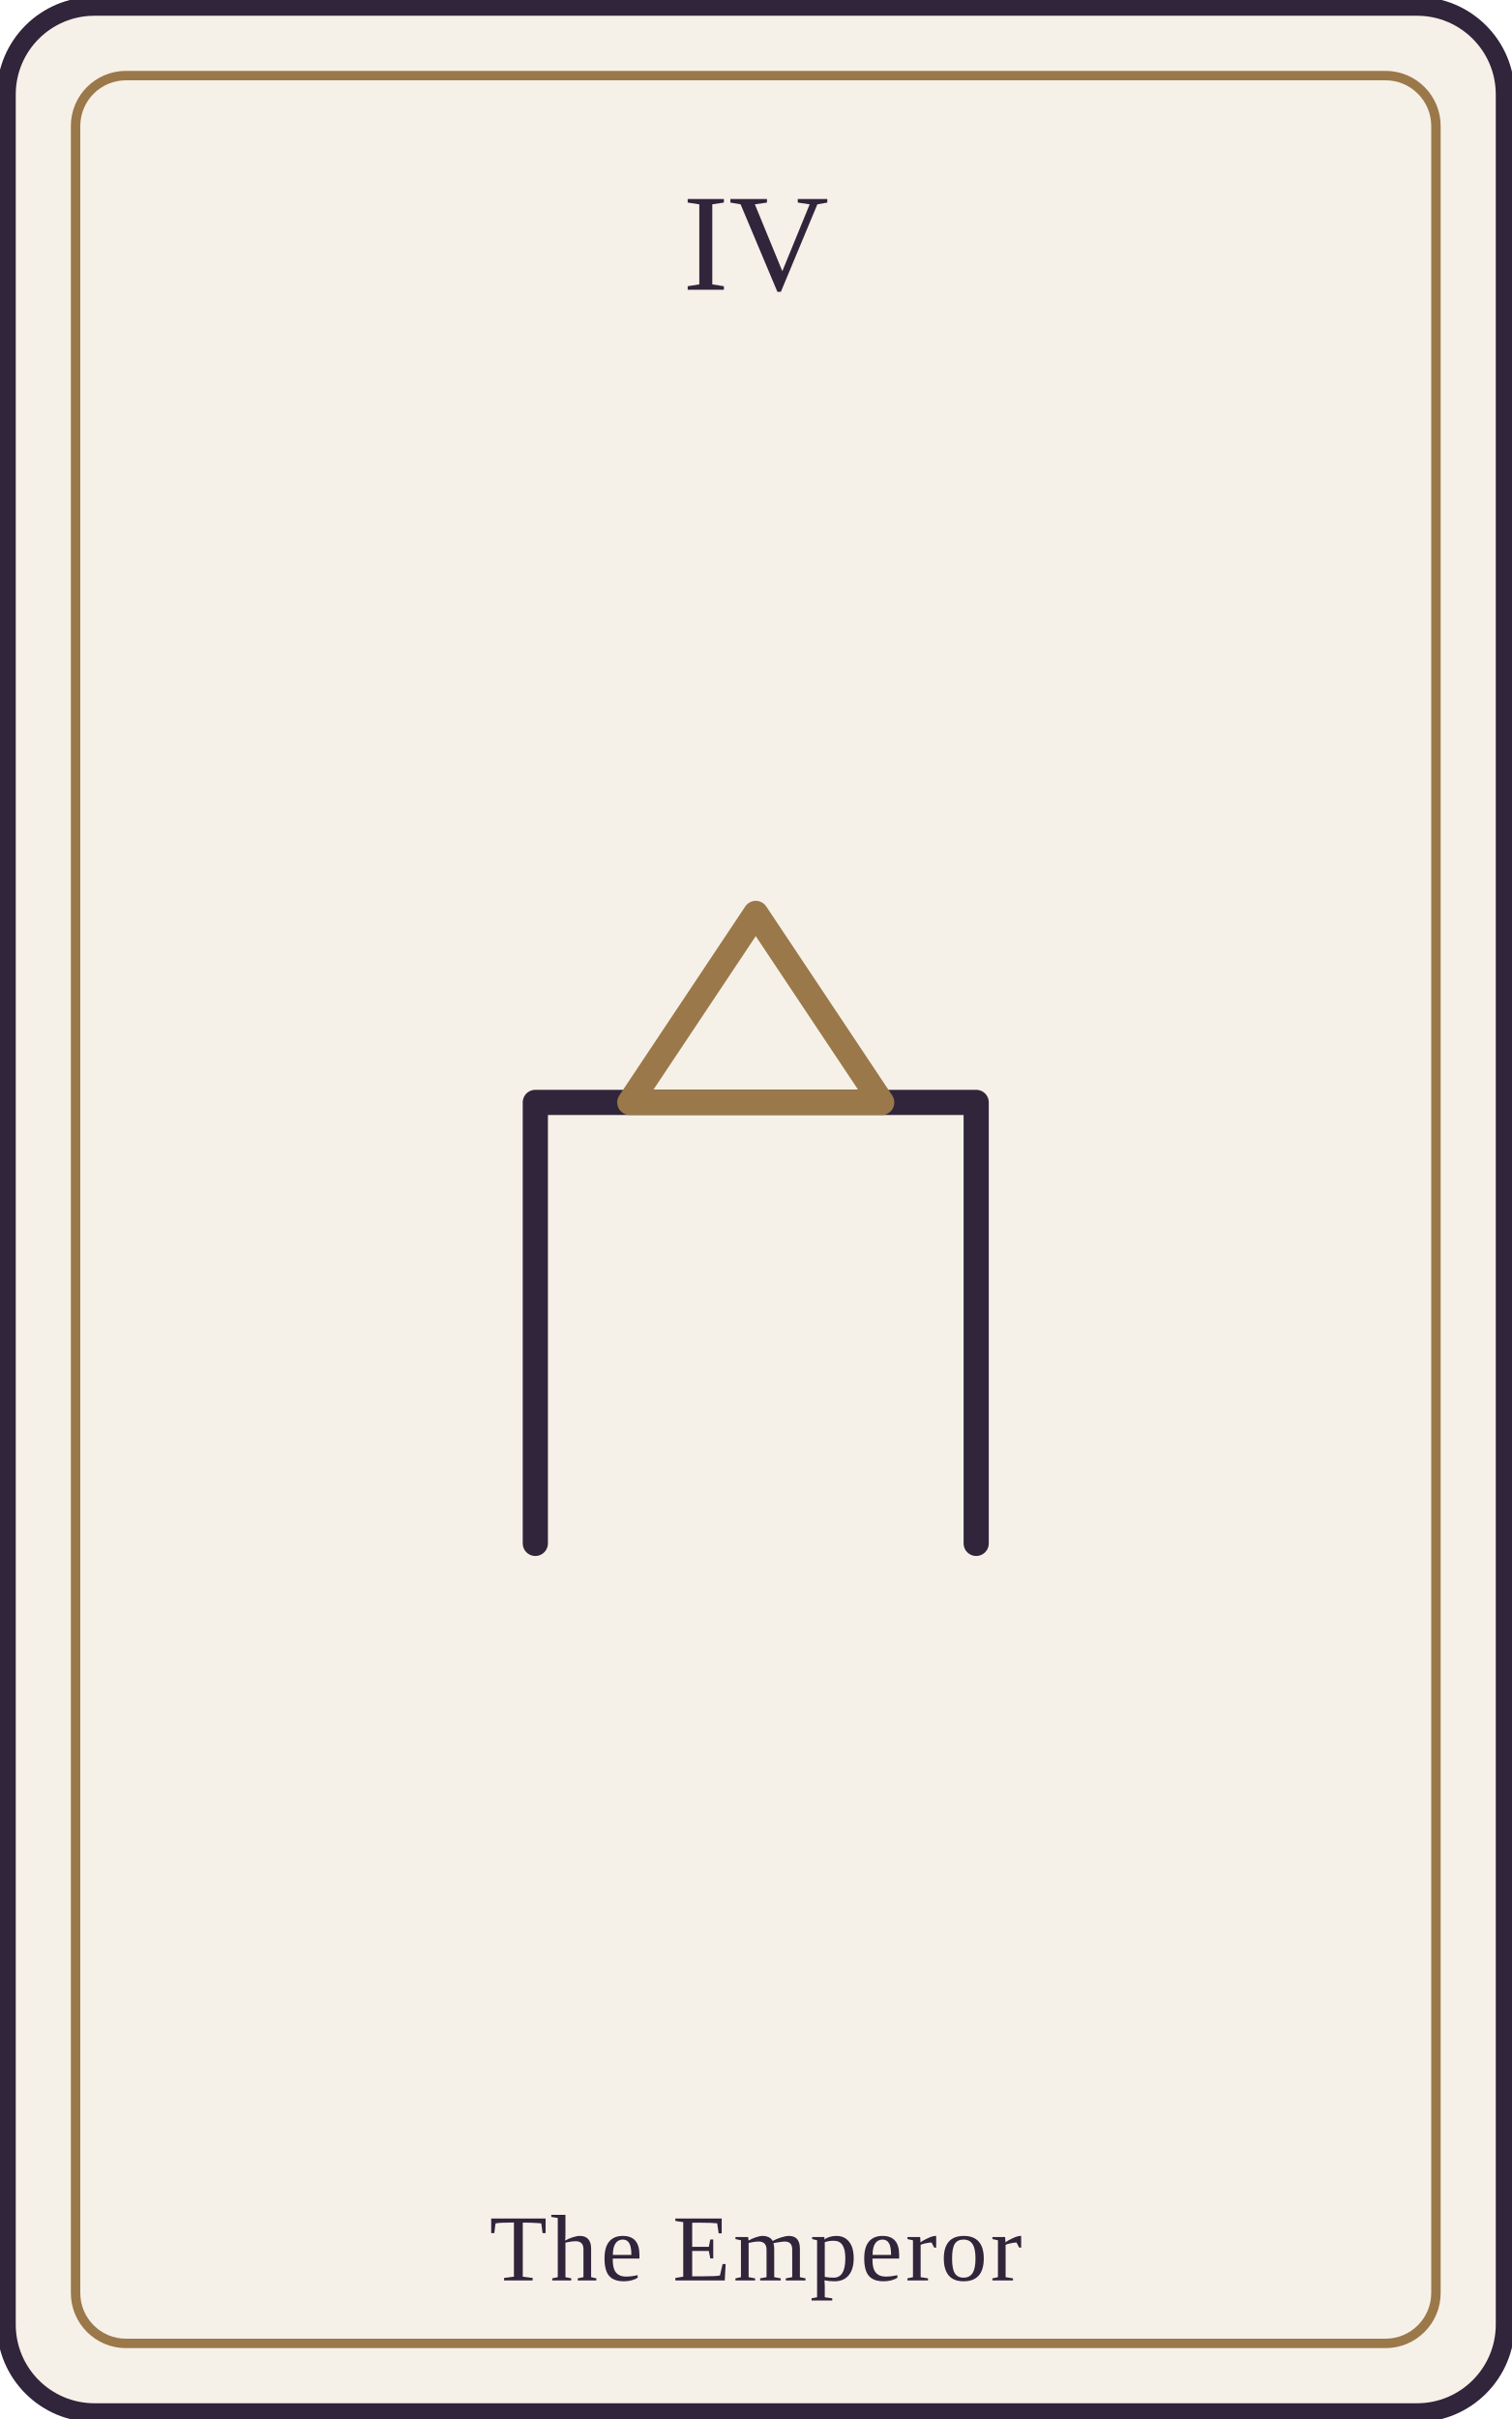
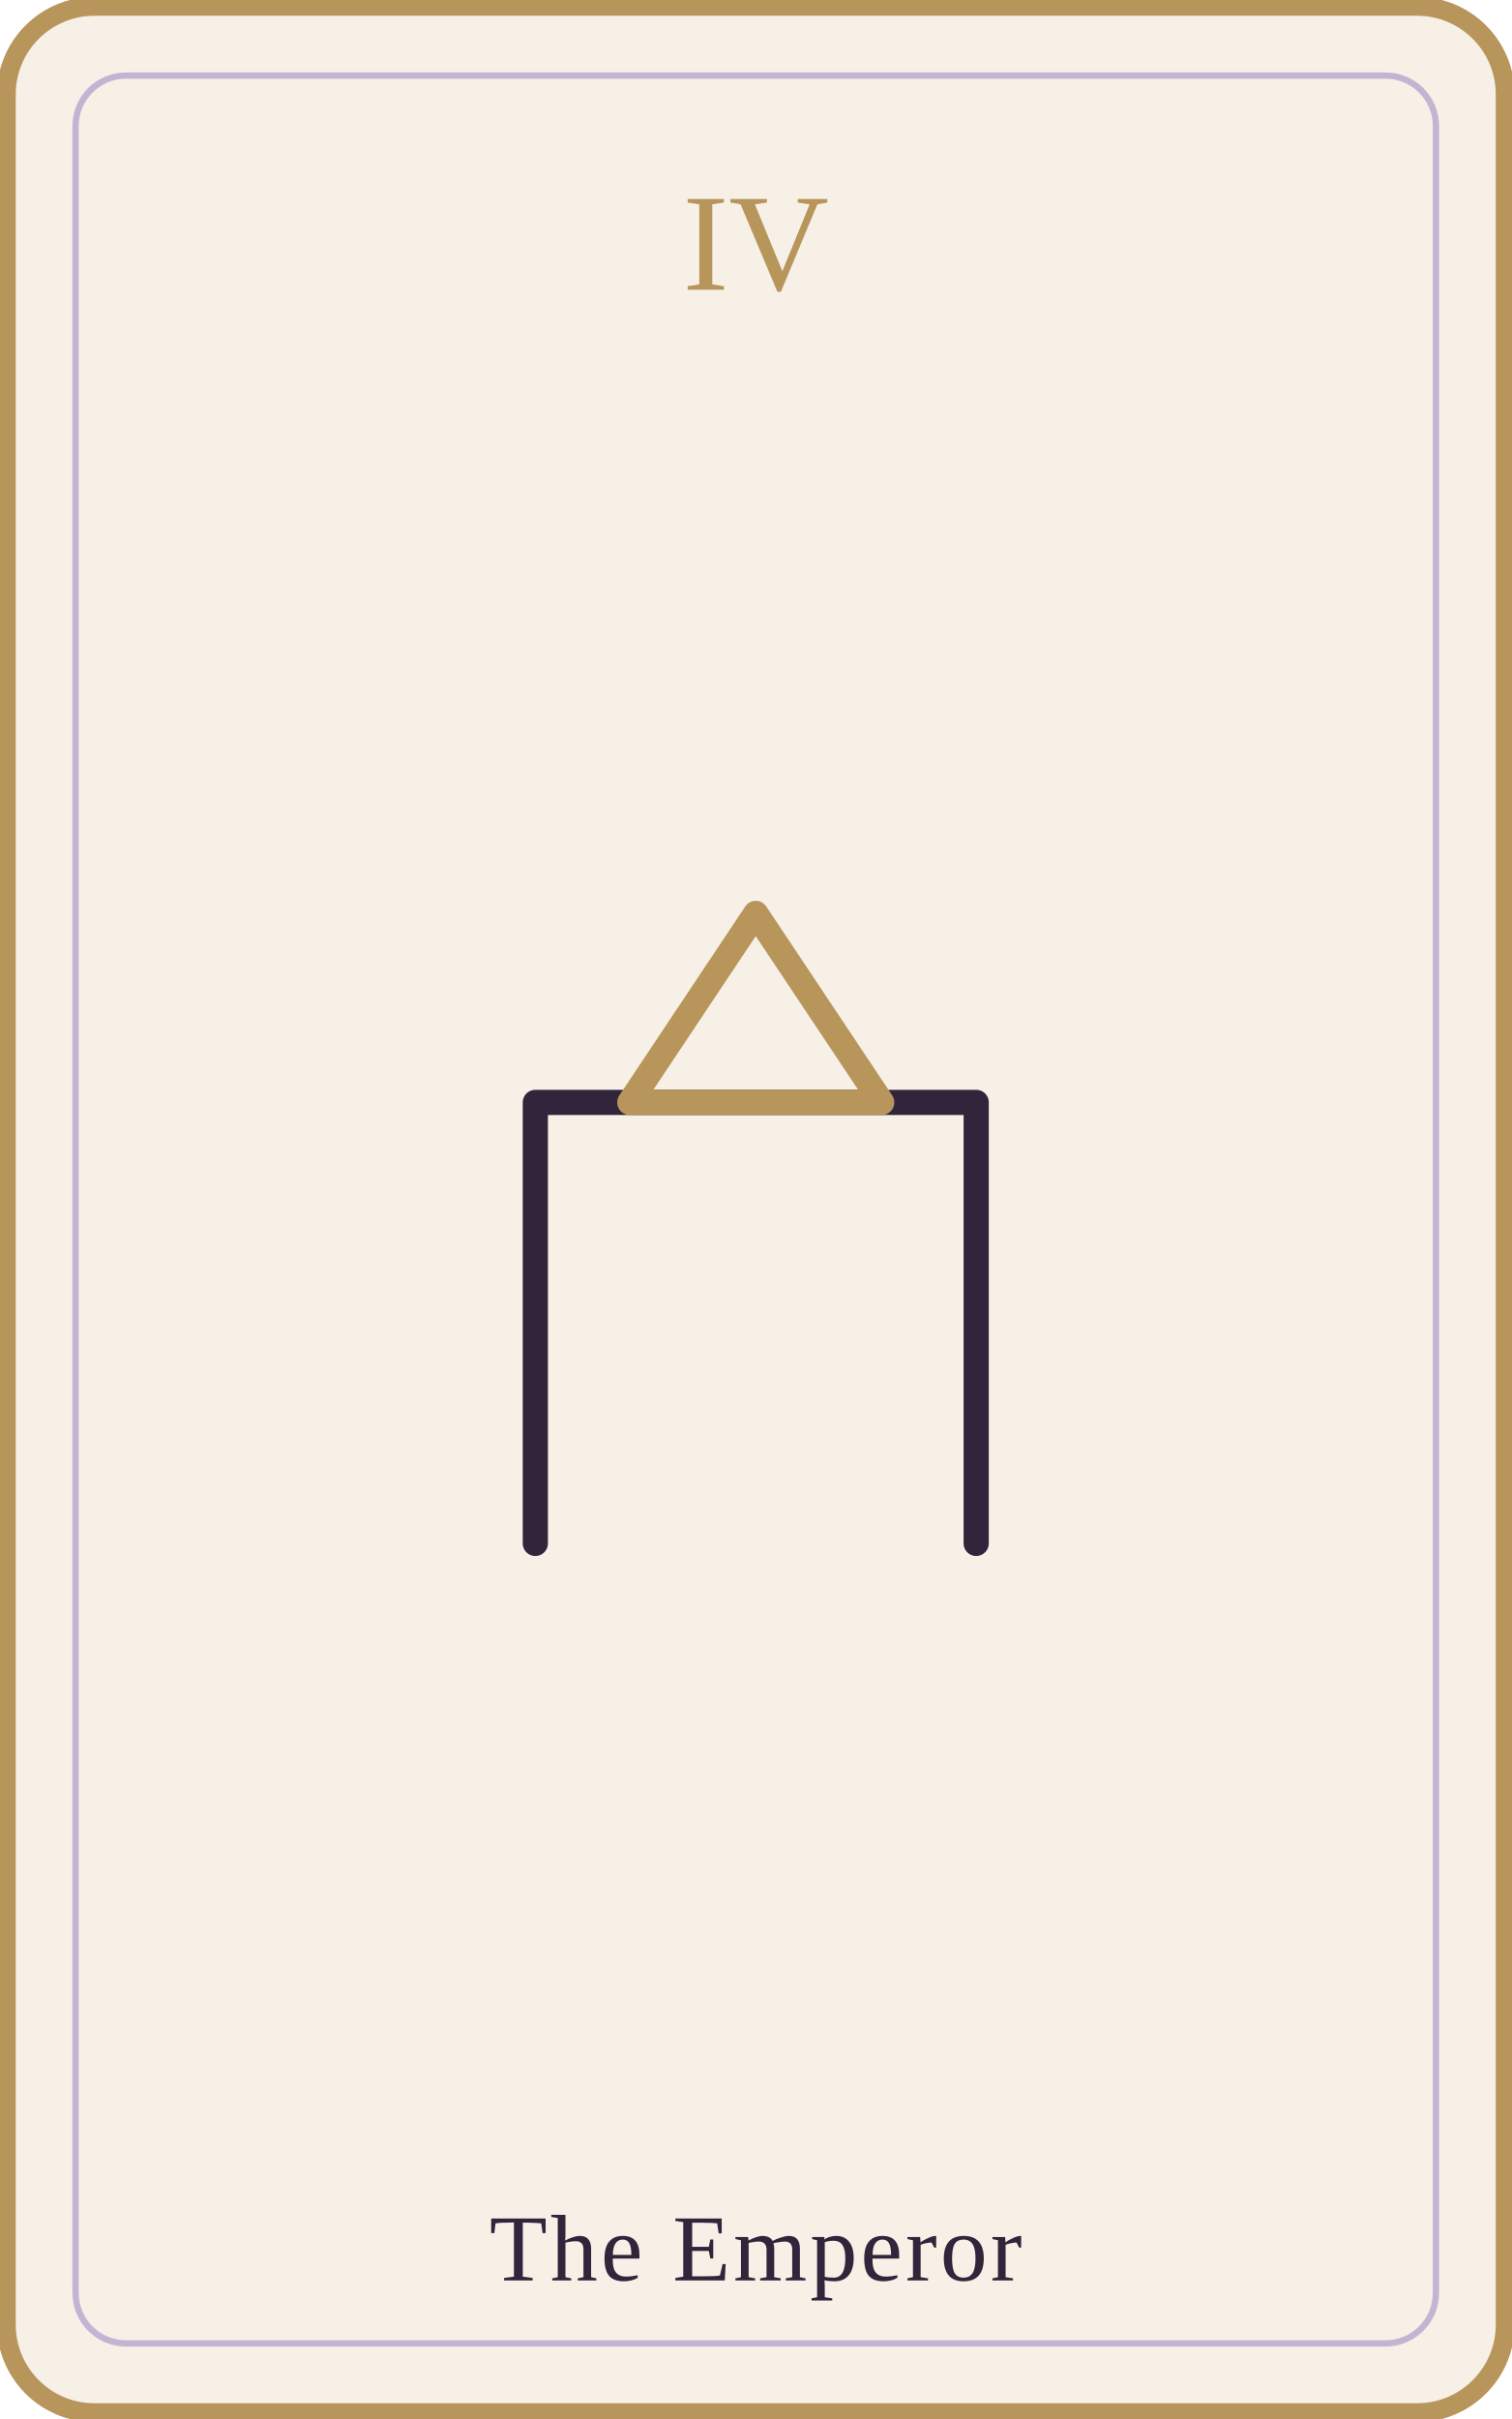
<svg xmlns="http://www.w3.org/2000/svg" viewBox="0 0 240 384" role="img" aria-label="The Emperor">
-   <rect x="1" y="1" width="238" height="382" rx="14" fill="#f6f1e8" stroke="#30253b" stroke-width="3" />
-   <rect x="12" y="12" width="216" height="360" rx="8" fill="none" stroke="#9b7849" stroke-width="1.5" />
-   <text x="120" y="46" text-anchor="middle" font-family="Georgia, 'Times New Roman', serif" font-size="22" fill="#30253b">IV</text>
+   <rect x="1" y="1" width="238" height="382" rx="14" fill="#f6f0e7" stroke="#b8955a" stroke-width="3" />
+   <rect x="12" y="12" width="216" height="360" rx="8" fill="none" stroke="#ac9bcb" stroke-width="1" opacity="0.7" />
+   <text x="120" y="46" text-anchor="middle" font-family="Georgia, 'Times New Roman', serif" font-size="22" fill="#b8955a">IV</text>
  <g stroke="#30253b" stroke-width="4" fill="none" stroke-linecap="round" stroke-linejoin="round">
    <path d="M 85 245 l 0 -70 l 70 0 l 0 70" />
-     <path d="M 100 175 l 20 -30 l 20 30 z" stroke="#9b7849" />
+     <path d="M 100 175 l 20 -30 l 20 30 z" stroke="#b8955a" />
  </g>
  <text x="120" y="362" text-anchor="middle" font-family="Georgia, 'Times New Roman', serif" font-size="15" fill="#30253b" letter-spacing="0.5">The Emperor</text>
</svg>
